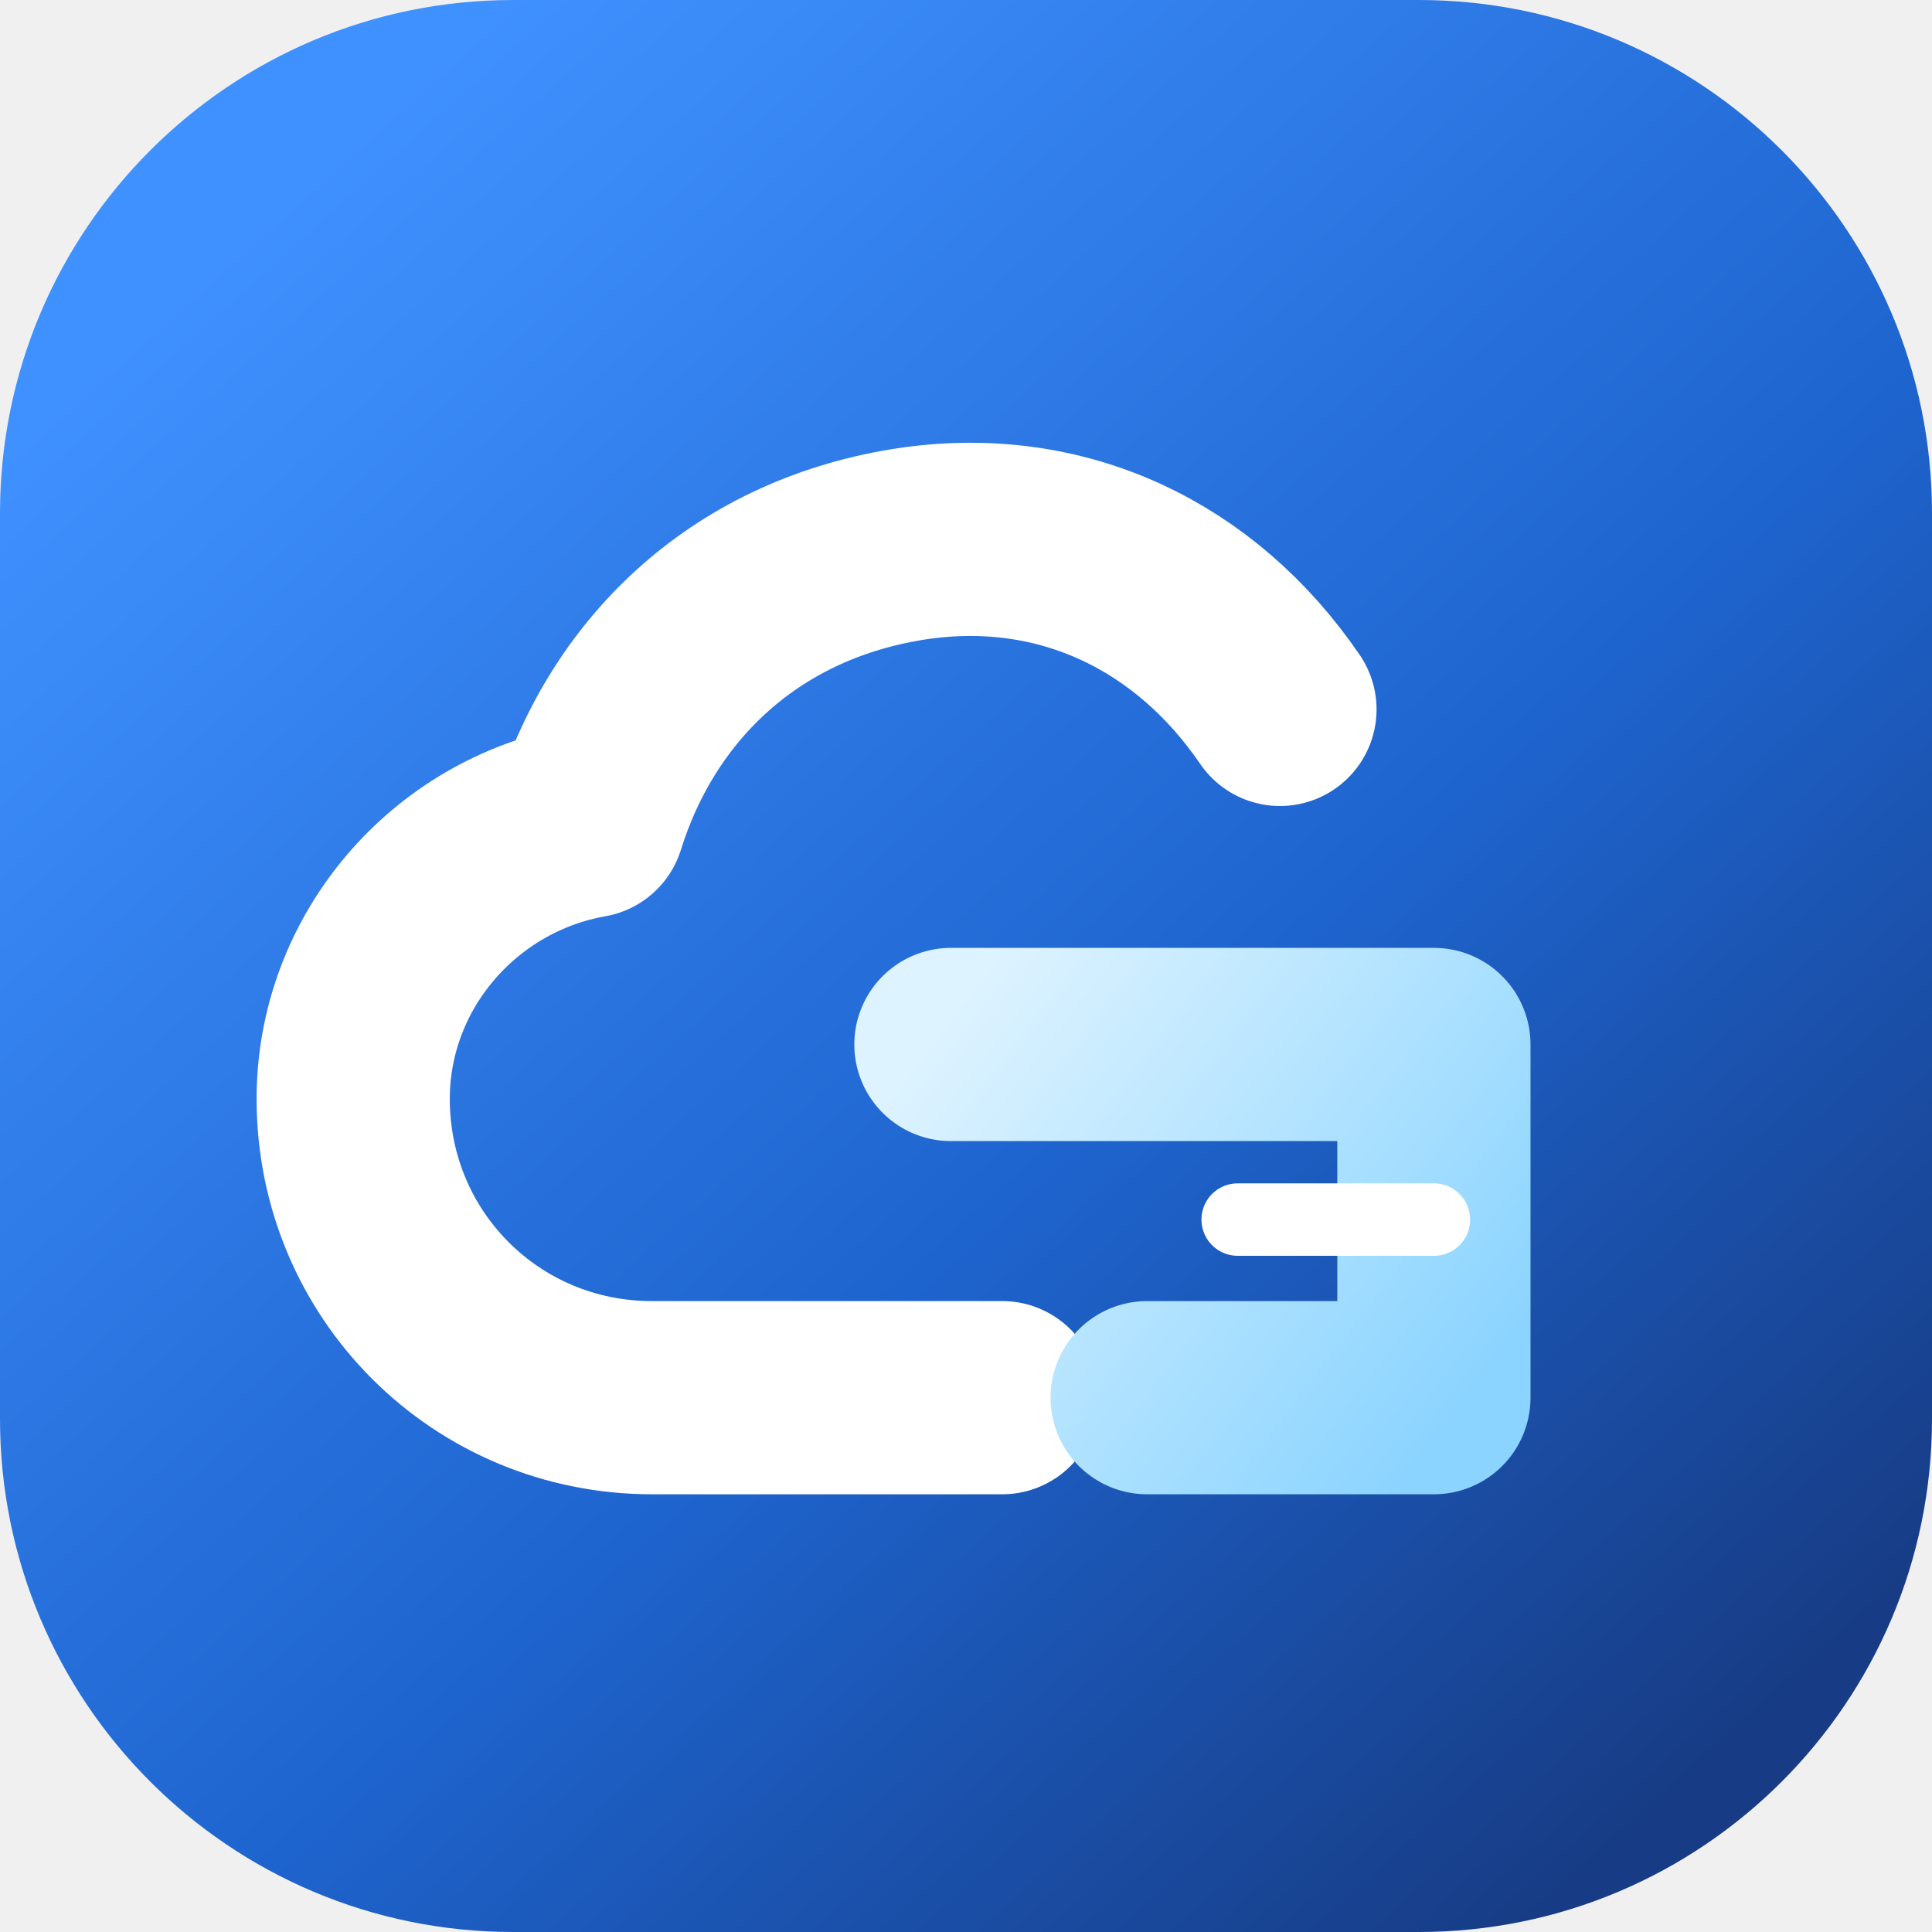
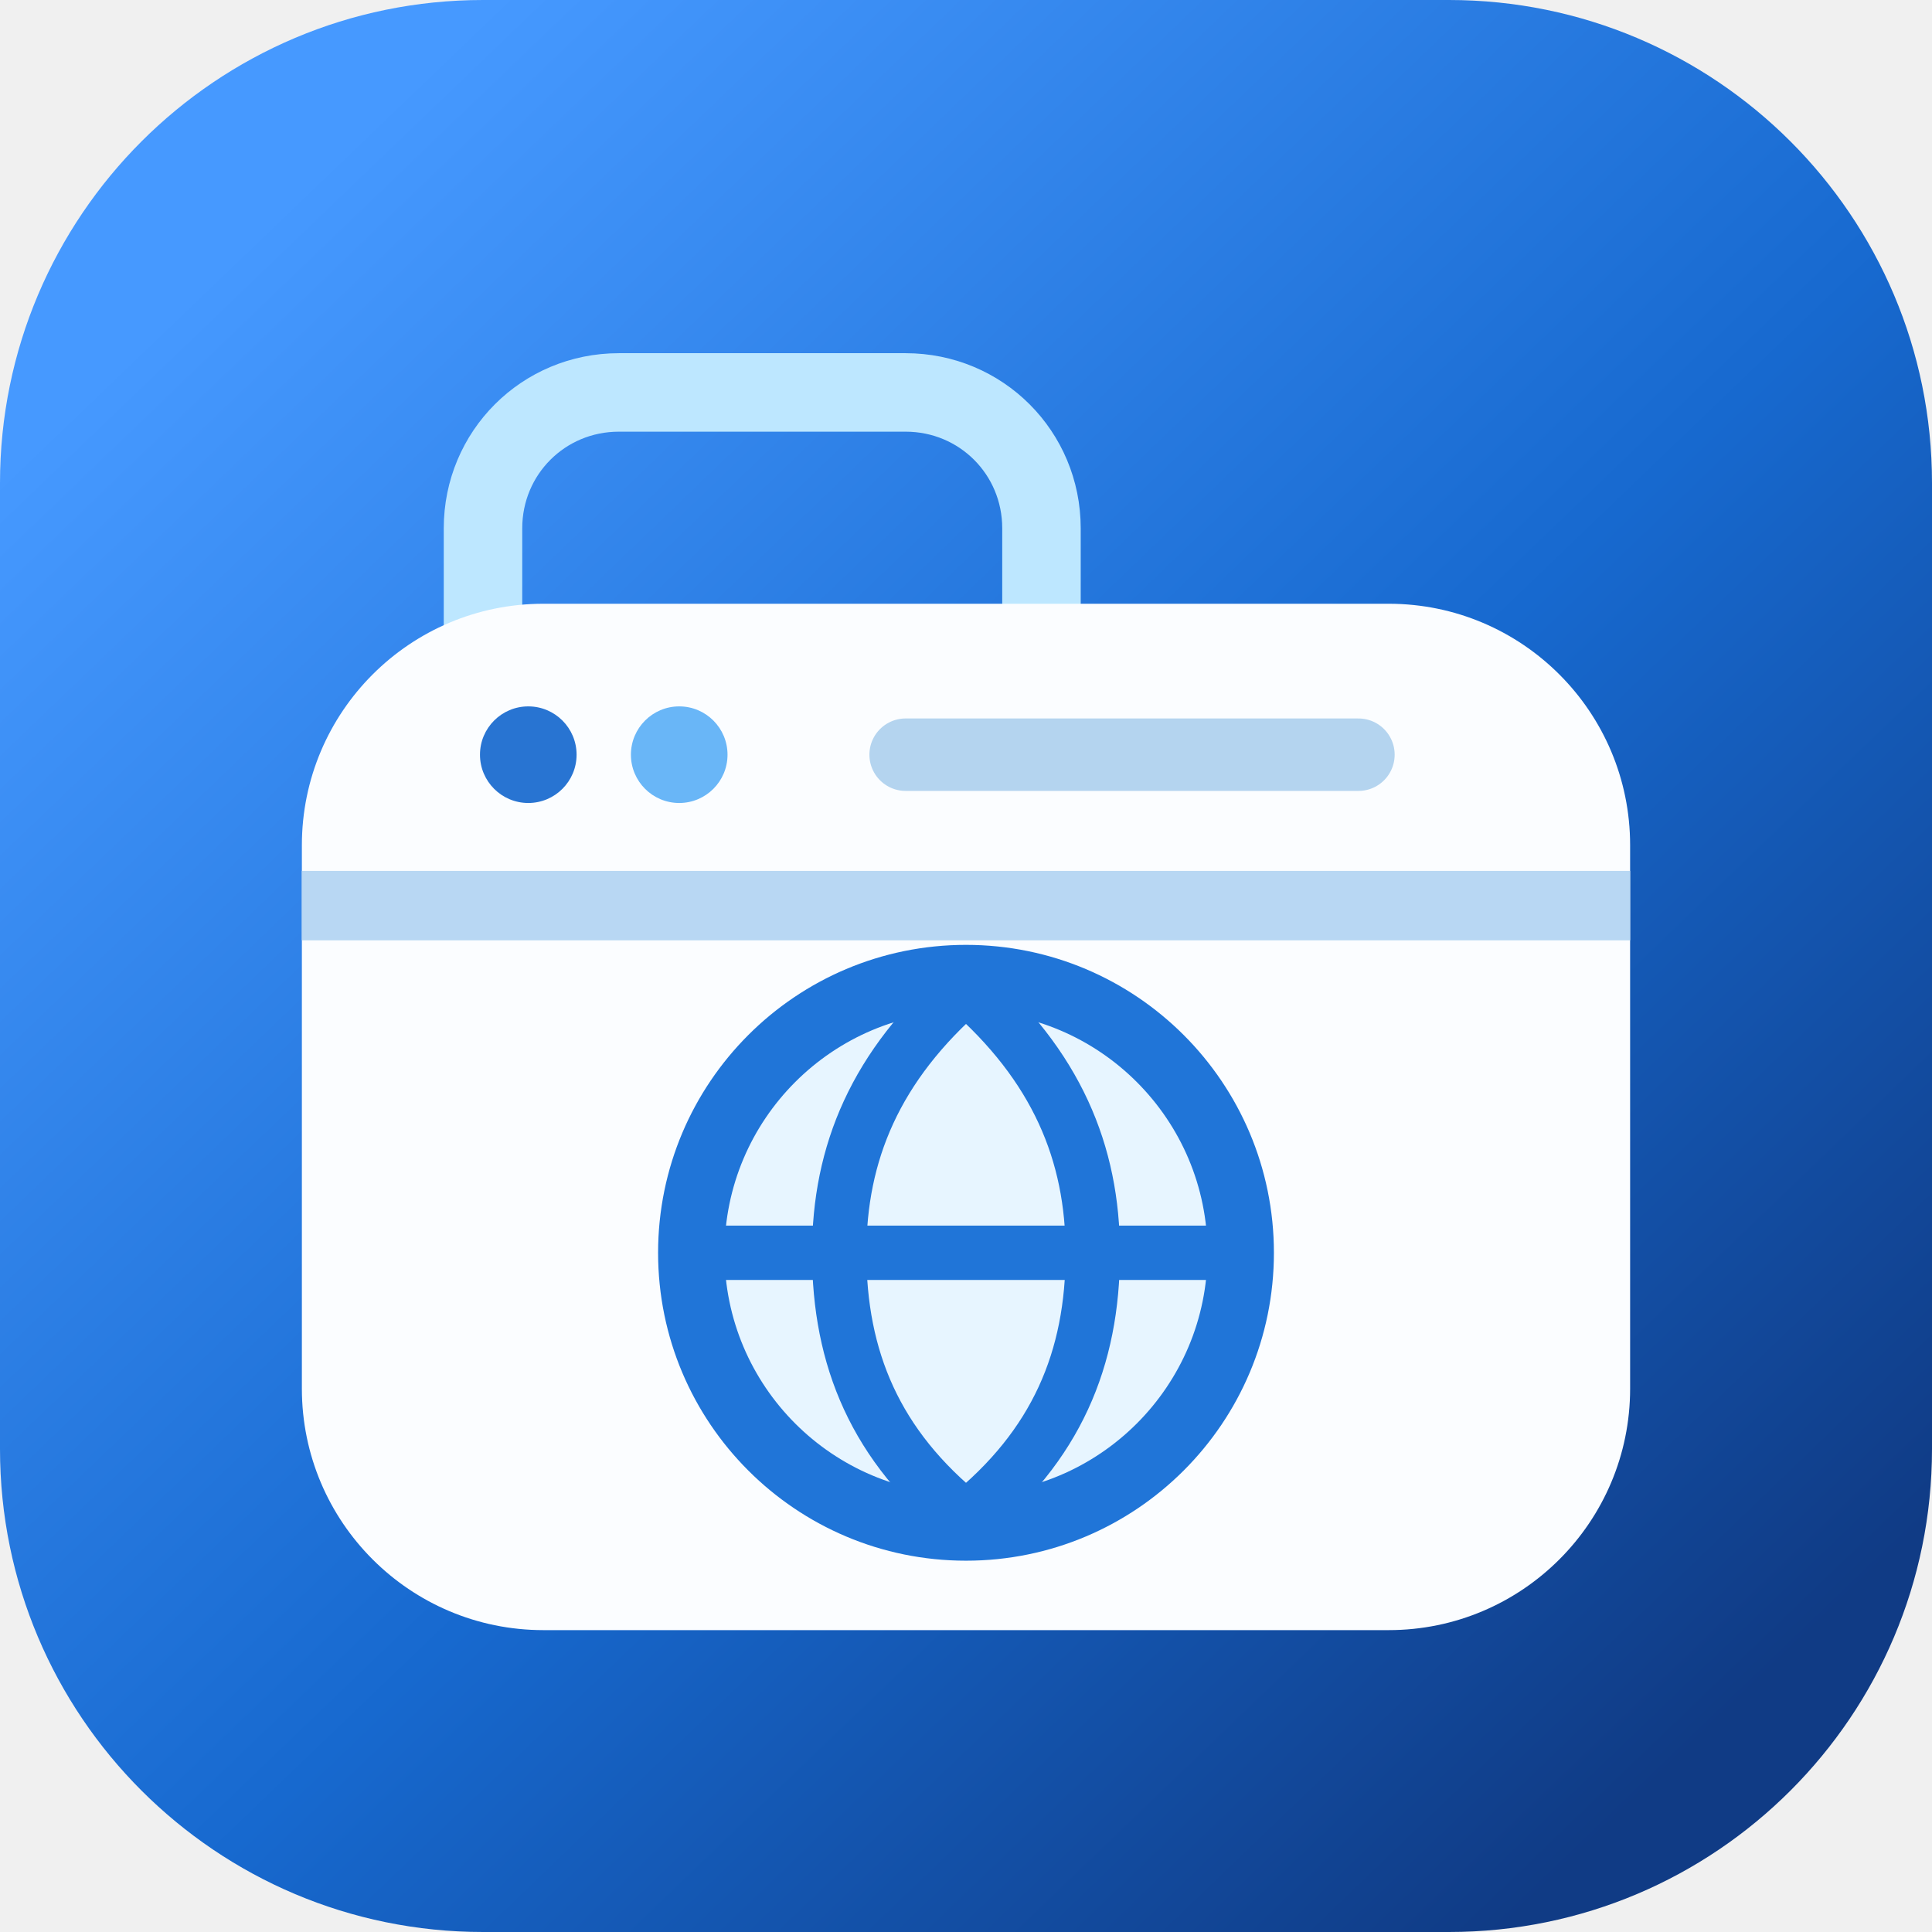
<svg xmlns="http://www.w3.org/2000/svg" viewBox="0 0 64 64" role="img" aria-labelledby="title">
  <defs>
-     <linearGradient id="blue" x1="9" y1="7" x2="56" y2="59" gradientUnits="userSpaceOnUse">
-       <stop stop-color="#3F91FF" />
-       <stop offset=".58" stop-color="#1E64CE" />
-       <stop offset="1" stop-color="#173C85" />
-     </linearGradient>
-     <linearGradient id="light" x1="32" y1="33" x2="49" y2="46" gradientUnits="userSpaceOnUse">
-       <stop stop-color="#DDF3FF" />
-       <stop offset="1" stop-color="#8BD4FF" />
+     <linearGradient id="portal-blue" x1="8" y1="8" x2="56" y2="58" gradientUnits="userSpaceOnUse">
+       <stop stop-color="#4699FF" />
+       <stop offset=".55" stop-color="#1769CF" />
+       <stop offset="1" stop-color="#103B85" />
    </linearGradient>
  </defs>
-   <rect width="64" height="64" rx="17" fill="url(#blue)" />
-   <path d="M42.4 23.5c-2.8-4.1-7.2-6.2-12.1-5.5-5.5.8-9.3 4.4-10.8 9.2-4.5.8-7.8 4.7-7.8 9.2 0 5.5 4.4 9.9 9.9 9.9h11.6" fill="none" stroke="#FFFFFF" stroke-width="6.4" stroke-linecap="round" stroke-linejoin="round" />
-   <path d="M31.5 34.6h16v11.7H38" fill="none" stroke="url(#light)" stroke-width="6.4" stroke-linecap="round" stroke-linejoin="round" />
-   <path d="M47.5 40.4h-6.5" fill="none" stroke="#FFFFFF" stroke-width="2.4" stroke-linecap="round" />
+   <rect width="64" height="64" rx="16" fill="url(#portal-blue)" />
+   <path d="M16 21v-3.5c0-2.5 2-4.5 4.5-4.5H30c2.5 0 4.5 2 4.5 4.5V21" fill="none" stroke="#BDE7FF" stroke-width="2.6" stroke-linejoin="round" />
+   <rect x="10" y="20" width="44" height="34" rx="8" fill="#FBFDFF" />
+   <path d="M10 30h44" stroke="#B8D7F3" stroke-width="2.3" />
+   <circle cx="17.5" cy="25" r="1.6" fill="#2874D2" />
+   <circle cx="22.5" cy="25" r="1.6" fill="#69B6F7" />
+   <path d="M30 25h15" stroke="#B4D4EF" stroke-width="2.4" stroke-linecap="round" />
+   <circle cx="32" cy="41.5" r="9.1" fill="#E7F5FF" stroke="#2075D8" stroke-width="2.2" />
+   <path d="M23.4 41.5h17.2M32 32.7c-3 2.6-4.2 5.5-4.2 8.8 0 3.5 1.2 6.4 4.2 8.8M32 32.7c3 2.6 4.2 5.5 4.2 8.8 0 3.5-1.2 6.4-4.2 8.8" fill="none" stroke="#2075D8" stroke-width="1.8" stroke-linecap="round" />
</svg>
